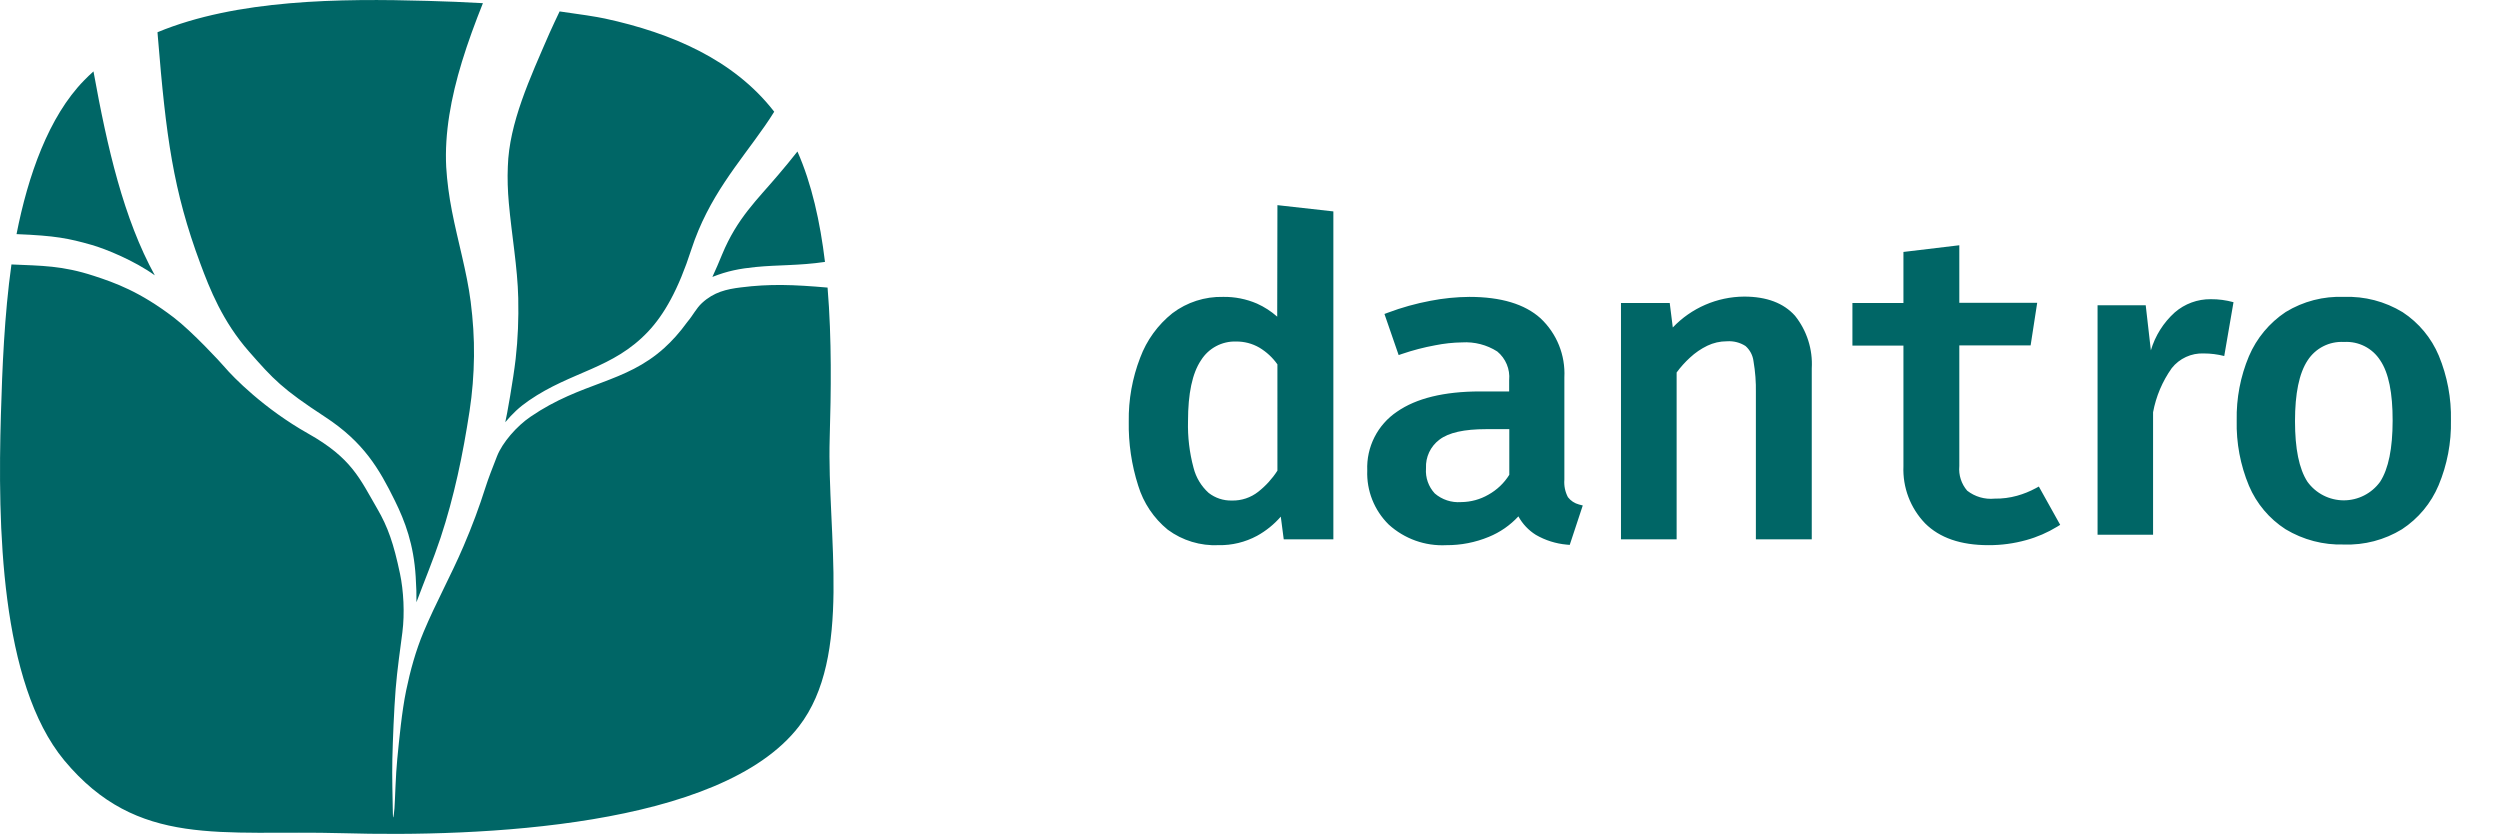
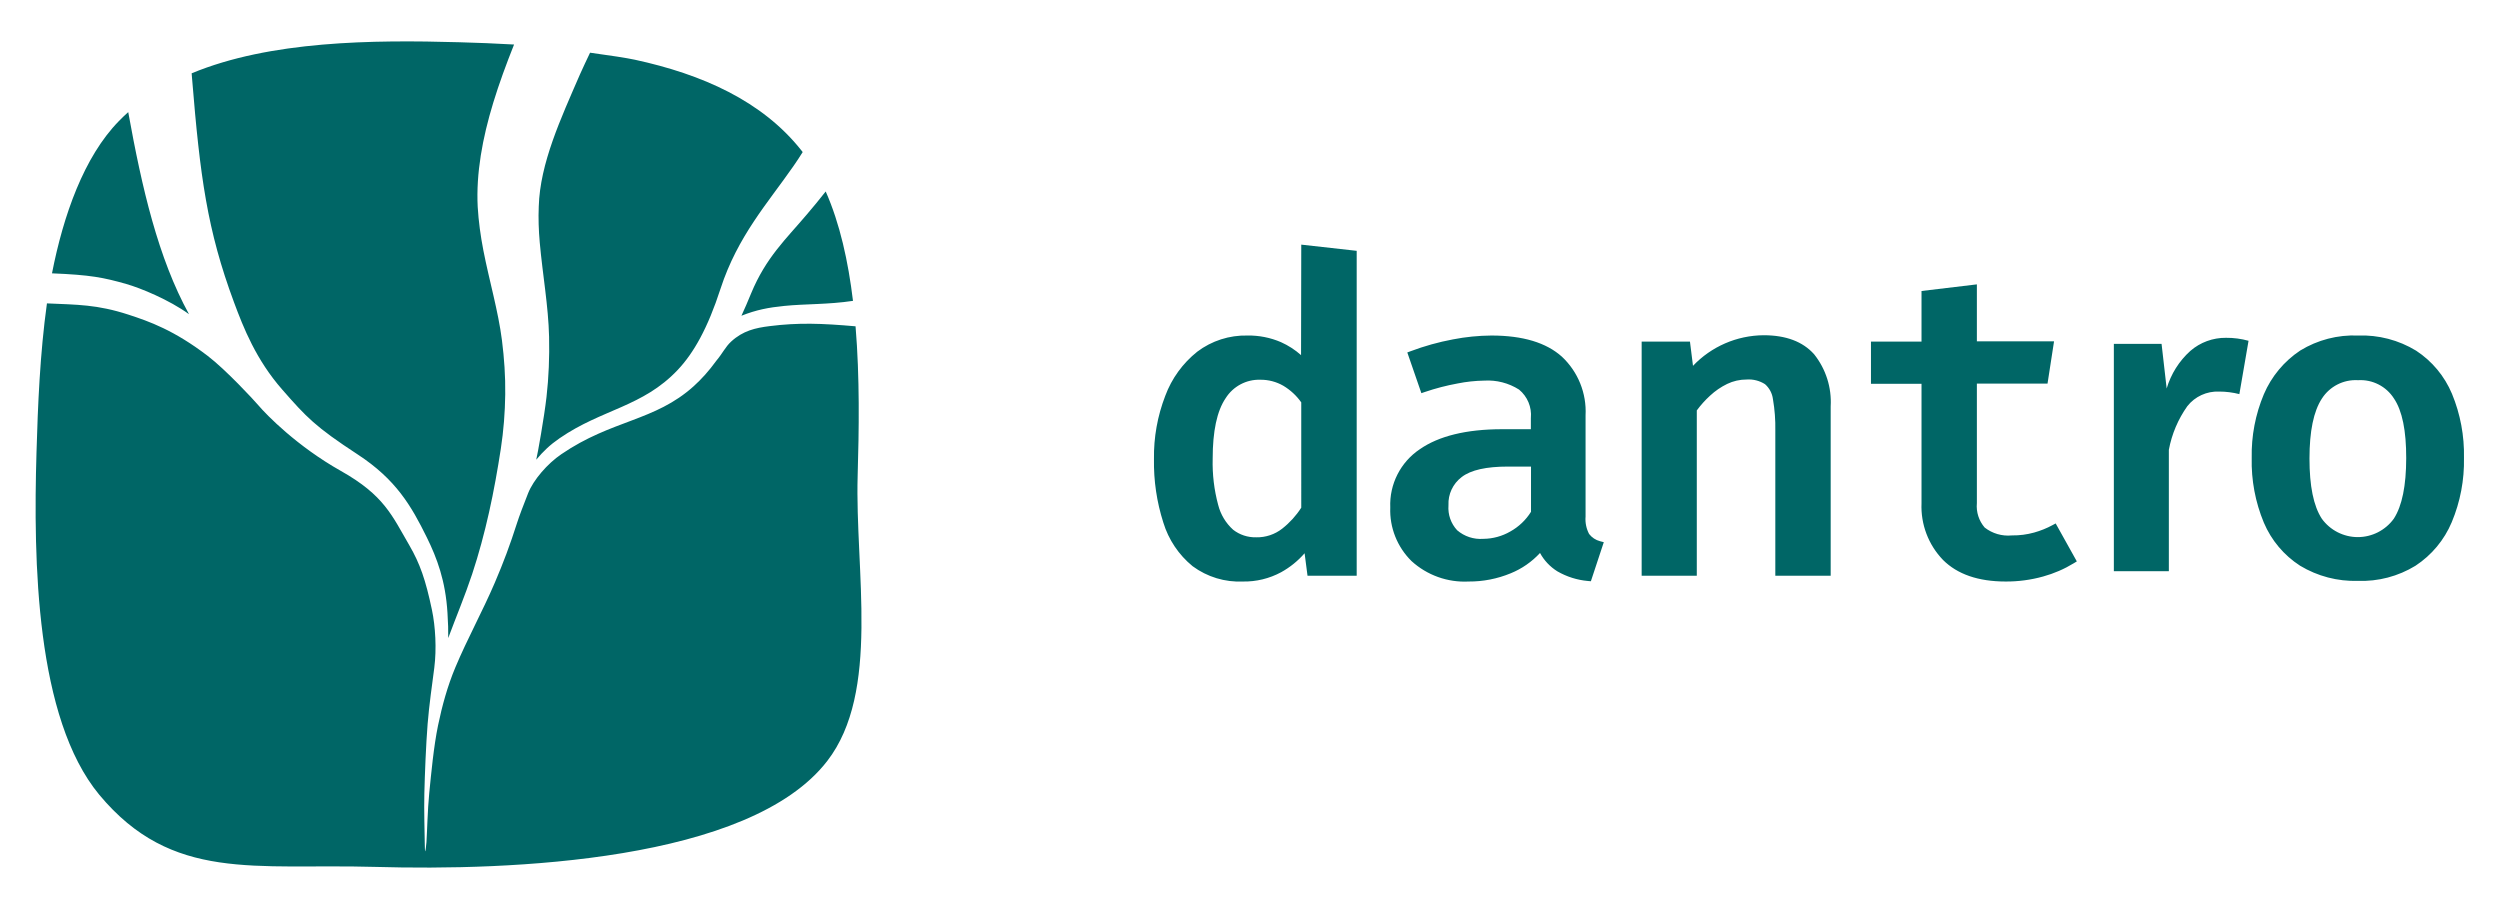
- <svg xmlns="http://www.w3.org/2000/svg" width="100%" height="100%" viewBox="0 0 340 114" version="1.1" xml:space="preserve" style="fill-rule:evenodd;clip-rule:evenodd;stroke-linejoin:round;stroke-miterlimit:2;">
-   <g transform="matrix(1,0,0,1,-3.31733,0)">
-     <g id="Full-Logo" transform="matrix(1,0,0,1,3.31583,-0.00345913)">
-       <rect x="0.001" y="0.003" width="339.391" height="113.408" style="fill:none;" />
-       <clipPath id="_clip1">
-         <rect x="0.001" y="0.003" width="339.391" height="113.408" />
-       </clipPath>
-       <g clip-path="url(#_clip1)">
+ <svg xmlns="http://www.w3.org/2000/svg" width="573px" height="209px" version="1.1" xml:space="preserve" style="fill-rule:evenodd;clip-rule:evenodd;stroke-linejoin:round;stroke-miterlimit:2;">
+   <g transform="matrix(4.16667,0,0,4.16667,-2.77909e-16,-1678.62)">
+     <g id="Full-Logo" transform="matrix(0.400509,0,0,0.474848,0,276.093)">
+       <rect x="0" y="266.984" width="343.313" height="105.297" style="fill:none;" />
+       <g id="Full-Logo" transform="matrix(1.00059,0,0,0.843946,4.88898,271.771)">
        <g transform="matrix(1,0,0,1,0.00149605,0.00345913)">
          <g id="Logo">
-             <path id="Logo-v2" d="M1.556,35.965C0.592,42.883 0.308,50.042 0.122,56.418C-0.318,71.337 0.012,92.867 8.742,103.416C18.742,115.416 30.051,112.846 46.661,113.316C65.11,113.846 98.009,112.576 108.658,98.786C115.998,89.287 112.458,72.637 112.838,59.618C113.02,53.393 113.136,46.157 112.549,39.111C107.884,38.705 104.713,38.588 100.749,39.087C98.807,39.331 97.097,39.711 95.472,41.208C94.665,41.956 94.336,42.764 93.448,43.825C92.429,45.232 91.394,46.375 90.337,47.329C84.975,52.167 79.12,51.913 72.164,56.667C72.164,56.667 72.164,56.668 72.163,56.668C70.266,57.956 68.333,60.18 67.601,62.031C66.937,63.711 66.399,65.123 66.075,66.136C65.14,69.065 64.227,71.513 63.032,74.303C61.352,78.231 59.26,82.005 57.614,85.935C56.541,88.497 55.803,91.181 55.241,93.89C54.643,96.773 54.293,100.558 54.028,103.229C53.807,105.451 53.74,108.59 53.649,109.916C53.619,110.343 53.516,111.174 53.477,111.187C53.438,111.199 53.422,110.391 53.416,109.992C53.396,108.669 53.306,105.497 53.36,103.251C53.426,100.537 53.582,96.58 53.809,93.705C54.013,91.126 54.447,88.141 54.723,85.998C55.057,83.395 54.882,80.315 54.401,78.029C53.534,73.906 52.755,71.676 51.301,69.175C48.935,65.106 47.854,62.314 41.907,58.966C35.89,55.577 31.697,51.275 30.556,49.93C29.965,49.232 26.122,45.083 23.629,43.177C19.003,39.641 15.618,38.448 12.756,37.514C8.442,36.108 5.707,36.151 1.556,35.965ZM21.419,4.384C21.438,4.621 21.457,4.858 21.476,5.096C22.576,18.555 23.542,25.883 27.243,35.843C28.525,39.292 30.254,43.698 33.869,47.815C37.193,51.601 38.354,52.869 44.215,56.704C49.471,60.142 51.568,63.758 53.704,68.098C55.097,70.929 56.265,74.026 56.535,78.445C56.625,79.809 56.653,80.944 56.637,81.904C57.726,78.979 58.94,76.084 59.922,73.125C60.838,70.356 61.6,67.508 62.246,64.625C62.895,61.732 63.41,58.817 63.857,55.926C64.237,53.434 64.432,50.95 64.463,48.457C64.495,45.981 64.327,43.514 64.013,41.03C63.501,37.001 62.269,32.843 61.462,28.693C61.073,26.69 60.803,24.697 60.684,22.722C60.448,18.116 61.333,13.276 62.821,8.406C63.633,5.744 64.623,3.072 65.675,0.432C63.142,0.287 60.621,0.186 58.17,0.12C46.229,-0.22 32.199,-0.09 21.419,4.384ZM76.108,1.554C75.65,2.542 75.158,3.524 74.724,4.524C72.066,10.653 69.241,16.732 69.065,22.654C68.995,24.277 69.052,25.93 69.2,27.6C69.586,31.949 70.387,36.355 70.482,40.548C70.545,43.33 70.438,46.077 70.128,48.813C69.821,51.529 68.9,56.728 68.717,57.422C69.697,56.255 70.594,55.391 71.942,54.464C77.74,50.472 83.342,50.184 88.146,45.09C90.327,42.777 92.257,39.388 94.016,33.947C96.373,26.721 100.501,22.195 104.03,17.114C104.465,16.487 104.888,15.85 105.293,15.195L105.148,15.009C99.749,8.16 91.449,4.51 82.259,2.52C81.202,2.291 78.81,1.92 76.108,1.554ZM12.714,9.711C12.273,10.105 11.845,10.514 11.432,10.94C6.627,15.852 3.807,23.881 2.249,31.841C7.539,32.054 9.333,32.415 12.461,33.306C14.376,33.852 18.305,35.457 21.054,37.446C16.824,29.753 14.603,20.164 12.714,9.711ZM108.452,20.604C107.607,21.69 106.723,22.743 105.829,23.799C103.007,27.135 100.256,29.654 98.213,34.594C97.811,35.563 97.29,36.812 96.884,37.662C98.922,36.848 100.611,36.53 102.754,36.315C105.766,36.013 108.683,36.141 112.197,35.62C111.543,30.187 110.396,24.992 108.452,20.604Z" style="fill:rgb(0,102,102);fill-rule:nonzero;" />
+             <path id="Logo" style="fill:rgb(0,102,102);fill-rule:nonzero;" d="M1.556,35.965c-0.964,6.918 -1.248,14.077 -1.434,20.453c-0.44,14.919 -0.11,36.449 8.62,46.998c10,12 21.309,9.43 37.919,9.9c18.449,0.53 51.348,-0.74 61.997,-14.53c7.34,-9.499 3.8,-26.149 4.18,-39.168c0.182,-6.225 0.298,-13.461 -0.289,-20.507c-4.665,-0.406 -7.836,-0.523 -11.8,-0.024c-1.942,0.244 -3.652,0.624 -5.277,2.121c-0.807,0.748 -1.136,1.556 -2.024,2.617c-1.019,1.407 -2.054,2.55 -3.111,3.504c-5.362,4.838 -11.217,4.584 -18.173,9.338c-0,0 -0,0.001 -0.001,0.001c-1.897,1.288 -3.83,3.512 -4.562,5.363c-0.664,1.68 -1.202,3.092 -1.526,4.105c-0.935,2.929 -1.848,5.377 -3.043,8.167c-1.68,3.928 -3.772,7.702 -5.418,11.632c-1.073,2.562 -1.811,5.246 -2.373,7.955c-0.598,2.883 -0.948,6.668 -1.213,9.339c-0.221,2.222 -0.288,5.361 -0.379,6.687c-0.03,0.427 -0.133,1.258 -0.172,1.271c-0.039,0.012 -0.055,-0.796 -0.061,-1.195c-0.02,-1.323 -0.11,-4.495 -0.056,-6.741c0.066,-2.714 0.222,-6.671 0.449,-9.546c0.204,-2.579 0.638,-5.564 0.914,-7.707c0.334,-2.603 0.159,-5.683 -0.322,-7.969c-0.867,-4.123 -1.646,-6.353 -3.1,-8.854c-2.366,-4.069 -3.447,-6.861 -9.394,-10.209c-6.017,-3.389 -10.21,-7.691 -11.351,-9.036c-0.591,-0.698 -4.434,-4.847 -6.927,-6.753c-4.626,-3.536 -8.011,-4.729 -10.873,-5.663c-4.314,-1.406 -7.049,-1.363 -11.2,-1.549Zm19.863,-31.581c0.019,0.237 0.038,0.474 0.057,0.712c1.1,13.459 2.066,20.787 5.767,30.747c1.282,3.449 3.011,7.855 6.626,11.972c3.324,3.786 4.485,5.054 10.346,8.889c5.256,3.438 7.353,7.054 9.489,11.394c1.393,2.831 2.561,5.928 2.831,10.347c0.09,1.364 0.118,2.499 0.102,3.459c1.089,-2.925 2.303,-5.82 3.285,-8.779c0.916,-2.769 1.678,-5.617 2.324,-8.5c0.649,-2.893 1.164,-5.808 1.611,-8.699c0.38,-2.492 0.575,-4.976 0.606,-7.469c0.032,-2.476 -0.136,-4.943 -0.45,-7.427c-0.512,-4.029 -1.744,-8.187 -2.551,-12.337c-0.389,-2.003 -0.659,-3.996 -0.778,-5.971c-0.236,-4.606 0.649,-9.446 2.137,-14.316c0.812,-2.662 1.802,-5.334 2.854,-7.974c-2.533,-0.145 -5.054,-0.246 -7.505,-0.312c-11.941,-0.34 -25.971,-0.21 -36.751,4.264Zm54.689,-2.83c-0.458,0.988 -0.95,1.97 -1.384,2.97c-2.658,6.129 -5.483,12.208 -5.659,18.13c-0.07,1.623 -0.013,3.276 0.135,4.946c0.386,4.349 1.187,8.755 1.282,12.948c0.063,2.782 -0.044,5.529 -0.354,8.265c-0.307,2.716 -1.228,7.915 -1.411,8.609c0.98,-1.167 1.877,-2.031 3.225,-2.958c5.798,-3.992 11.4,-4.28 16.204,-9.374c2.181,-2.313 4.111,-5.702 5.87,-11.143c2.357,-7.226 6.485,-11.752 10.014,-16.833c0.435,-0.627 0.858,-1.264 1.263,-1.919l-0.145,-0.186c-5.399,-6.849 -13.699,-10.499 -22.889,-12.489c-1.057,-0.229 -3.449,-0.6 -6.151,-0.966Zm-63.394,8.157c-0.441,0.394 -0.869,0.803 -1.282,1.229c-4.805,4.912 -7.625,12.941 -9.183,20.901c5.29,0.213 7.084,0.574 10.212,1.465c1.915,0.546 5.844,2.151 8.593,4.14c-4.23,-7.693 -6.451,-17.282 -8.34,-27.735Zm95.738,10.893c-0.845,1.086 -1.729,2.139 -2.623,3.195c-2.822,3.336 -5.573,5.855 -7.616,10.795c-0.402,0.969 -0.923,2.218 -1.329,3.068c2.038,-0.814 3.727,-1.132 5.87,-1.347c3.012,-0.302 5.929,-0.174 9.443,-0.695c-0.654,-5.433 -1.801,-10.628 -3.745,-15.016Z" />
          </g>
        </g>
        <g transform="matrix(1,0,0,1,-3.31583,0.00345913)">
          <g id="Text">
-             <path id="dantro--correct-weight-" d="M216.069,65.252L216.071,65.233L216.071,51.328C216.227,48.3 215.038,45.353 212.823,43.281L212.819,43.278C210.687,41.361 207.471,40.377 203.152,40.377L203.151,40.377C201.376,40.39 199.609,40.567 197.869,40.906C195.889,41.277 193.944,41.82 192.058,42.529L191.602,42.7L193.534,48.29L194.005,48.129C195.473,47.629 196.977,47.237 198.503,46.958L198.507,46.957C199.704,46.718 200.915,46.587 202.131,46.566L202.142,46.566C203.84,46.46 205.517,46.892 206.943,47.799C208.095,48.749 208.702,50.207 208.564,51.689L208.562,51.712L208.562,53.235C208.562,53.235 204.602,53.235 204.602,53.235C199.692,53.242 195.936,54.17 193.323,55.981C190.669,57.756 189.128,60.795 189.264,63.985C189.156,66.725 190.213,69.397 192.173,71.329L192.18,71.336C194.319,73.284 197.142,74.293 200.021,74.143C201.996,74.156 203.961,73.773 205.793,73.015C207.325,72.392 208.7,71.437 209.819,70.224C210.377,71.247 211.191,72.114 212.186,72.737L212.194,72.742C213.49,73.49 214.925,73.942 216.407,74.071L216.801,74.105L218.573,68.744L218.057,68.61C217.46,68.454 216.932,68.105 216.556,67.617C216.174,66.888 216.006,66.07 216.069,65.252ZM184.655,28.751L177.047,27.9L177.018,43.067C176.199,42.34 175.273,41.741 174.271,41.291L174.267,41.289C172.814,40.663 171.248,40.352 169.669,40.377C167.184,40.316 164.75,41.099 162.766,42.598L162.761,42.602C160.777,44.186 159.264,46.275 158.381,48.648C157.31,51.416 156.783,54.364 156.828,57.331C156.777,60.281 157.21,63.227 158.111,66.043C158.826,68.391 160.222,70.475 162.121,72.03L162.141,72.045C164.137,73.518 166.581,74.259 169.059,74.142L169.044,74.143C170.867,74.175 172.667,73.737 174.273,72.873L174.275,72.872C175.501,72.197 176.592,71.312 177.504,70.262C177.504,70.262 177.906,73.353 177.906,73.353L184.655,73.353L184.655,28.751ZM283.093,71.63L283.503,71.379L280.599,66.169L280.165,66.404C279.364,66.837 278.516,67.178 277.639,67.422C276.656,67.695 275.64,67.826 274.62,67.814L274.593,67.813L274.566,67.816C273.235,67.943 271.906,67.555 270.854,66.733C270.06,65.81 269.674,64.608 269.782,63.399L269.784,63.376L269.784,46.976C269.784,46.976 279.482,46.976 279.482,46.976L280.376,41.177L269.784,41.177C269.784,41.177 269.784,33.355 269.784,33.355L262.185,34.264L262.185,41.207C262.185,41.207 255.246,41.207 255.246,41.207L255.246,47.006L262.185,47.006C262.185,47.006 262.185,63.404 262.185,63.404C262.063,66.289 263.13,69.102 265.135,71.18L265.138,71.184C267.103,73.142 269.965,74.143 273.742,74.143C275.477,74.151 277.205,73.92 278.876,73.455C280.36,73.047 281.78,72.433 283.093,71.63ZM322.108,40.377C319.32,40.26 316.559,40.975 314.178,42.43L314.169,42.435C311.953,43.909 310.221,45.991 309.179,48.43L309.178,48.431C308.015,51.199 307.447,54.179 307.509,57.179C307.436,60.222 308.005,63.252 309.177,66.066L309.178,66.068C310.206,68.49 311.938,70.547 314.147,71.973L314.154,71.977C316.549,73.42 319.302,74.139 322.089,74.053L322.076,74.053C324.859,74.156 327.612,73.434 329.987,71.98L329.994,71.975C332.213,70.518 333.942,68.438 334.967,65.997L334.967,65.997C336.136,63.204 336.708,60.197 336.645,57.17C336.711,54.16 336.15,51.163 334.998,48.375L334.997,48.374C333.984,45.956 332.271,43.896 330.081,42.459L330.073,42.454C327.671,40.993 324.899,40.272 322.098,40.377L322.108,40.377ZM223.77,41.207L223.77,73.353L231.339,73.353L231.339,50.658C231.877,49.926 232.486,49.248 233.156,48.635L233.158,48.633C233.86,47.979 234.654,47.435 235.515,47.017C236.34,46.621 237.243,46.416 238.158,46.416L238.192,46.415C239.076,46.354 239.957,46.579 240.703,47.055C241.306,47.585 241.692,48.314 241.791,49.108L241.793,49.119C242.037,50.542 242.145,51.974 242.117,53.406L242.117,73.353L249.717,73.353L249.717,50.11C249.868,47.528 249.06,44.979 247.448,42.955L247.429,42.933C245.891,41.219 243.593,40.337 240.518,40.337L240.516,40.337C236.832,40.361 233.332,41.89 230.817,44.537C230.817,44.537 230.4,41.207 230.4,41.207L223.77,41.207ZM307.074,41.099L305.814,48.419C304.905,48.187 303.972,48.069 303.034,48.069C301.346,47.999 299.723,48.743 298.675,50.068C297.403,51.86 296.536,53.907 296.135,56.068L296.135,72.725L288.586,72.725L288.586,41.519L295.135,41.519L295.835,47.649C296.421,45.662 297.546,43.876 299.085,42.489C300.443,41.311 302.186,40.671 303.984,40.69C305.028,40.682 306.068,40.82 307.074,41.099ZM202.058,68.284L202.025,68.285C200.723,68.383 199.434,67.959 198.445,67.107C197.591,66.188 197.16,64.958 197.252,63.711L197.254,63.682L197.253,63.652C197.187,62.156 197.862,60.719 199.055,59.813L199.057,59.811C200.33,58.825 202.456,58.365 205.422,58.365C205.422,58.365 208.582,58.365 208.582,58.365C208.582,58.365 208.582,64.573 208.582,64.573C207.879,65.701 206.901,66.631 205.739,67.277L205.736,67.279C204.614,67.925 203.348,68.271 202.058,68.284ZM171.421,46.446L171.431,46.446C172.547,46.436 173.635,46.723 174.592,47.277C175.559,47.857 176.395,48.632 177.045,49.552C177.046,49.552 177.046,64.009 177.046,64.009C176.343,65.106 175.461,66.076 174.437,66.88L174.437,66.881C173.419,67.681 172.153,68.103 170.858,68.074L170.846,68.073C169.699,68.1 168.589,67.732 167.693,67.034C166.686,66.125 165.974,64.942 165.642,63.631L165.641,63.628C165.084,61.56 164.831,59.425 164.887,57.288L164.887,57.282C164.887,53.531 165.463,50.764 166.662,48.985L166.666,48.979C167.693,47.35 169.504,46.387 171.421,46.446ZM322.079,46.506L322.107,46.507L322.135,46.506C324.095,46.395 325.968,47.352 327.025,49.005L327.029,49.011C328.179,50.71 328.723,53.446 328.716,57.214C328.71,60.978 328.158,63.749 327.016,65.518C325.868,67.105 324.028,68.046 322.072,68.046C320.118,68.046 318.279,67.106 317.133,65.524C315.987,63.766 315.438,61.015 315.438,57.275C315.438,53.529 315.995,50.771 317.155,49.011L317.156,49.01C318.229,47.353 320.111,46.396 322.079,46.506Z" style="fill:rgb(0,102,102);fill-rule:nonzero;" />
+             <path id="dantro" style="fill:rgb(0,102,102);fill-rule:nonzero;" d="M216.069,65.252l0.002,-0.019l-0,-13.905c0.156,-3.028 -1.033,-5.975 -3.248,-8.047l-0.004,-0.003c-2.132,-1.917 -5.348,-2.901 -9.667,-2.901l-0.001,0c-1.775,0.013 -3.542,0.19 -5.282,0.529c-1.98,0.371 -3.925,0.914 -5.811,1.623l-0.456,0.171l1.932,5.59l0.471,-0.161c1.468,-0.5 2.972,-0.892 4.498,-1.171l0.004,-0.001c1.197,-0.239 2.408,-0.37 3.624,-0.391l0.011,0c1.698,-0.106 3.375,0.326 4.801,1.233c1.152,0.95 1.759,2.408 1.621,3.89l-0.002,0.023l-0,1.523c-0,0 -3.96,0 -3.96,0c-4.91,0.007 -8.666,0.935 -11.279,2.746c-2.654,1.775 -4.195,4.814 -4.059,8.004c-0.108,2.74 0.949,5.412 2.909,7.344l0.007,0.007c2.139,1.948 4.962,2.957 7.841,2.807c1.975,0.013 3.94,-0.37 5.772,-1.128c1.532,-0.623 2.907,-1.578 4.026,-2.791c0.558,1.023 1.372,1.89 2.367,2.513l0.008,0.005c1.296,0.748 2.731,1.2 4.213,1.329l0.394,0.034l1.772,-5.361l-0.516,-0.134c-0.597,-0.156 -1.125,-0.505 -1.501,-0.993c-0.382,-0.729 -0.55,-1.547 -0.487,-2.365Zm-31.414,-36.501l-7.608,-0.851l-0.029,15.167c-0.819,-0.727 -1.745,-1.326 -2.747,-1.776l-0.004,-0.002c-1.453,-0.626 -3.019,-0.937 -4.598,-0.912c-2.485,-0.061 -4.919,0.722 -6.903,2.221l-0.005,0.004c-1.984,1.584 -3.497,3.673 -4.38,6.046c-1.071,2.768 -1.598,5.716 -1.553,8.683c-0.051,2.95 0.382,5.896 1.283,8.712c0.715,2.348 2.111,4.432 4.01,5.987l0.02,0.015c1.996,1.473 4.44,2.214 6.918,2.097l-0.015,0.001c1.823,0.032 3.623,-0.406 5.229,-1.27l0.002,-0.001c1.226,-0.675 2.317,-1.56 3.229,-2.61c-0,-0 0.402,3.091 0.402,3.091l6.749,-0l-0,-44.602Zm98.438,42.879l0.41,-0.251l-2.904,-5.21l-0.434,0.235c-0.801,0.433 -1.649,0.774 -2.526,1.018c-0.983,0.273 -1.999,0.404 -3.019,0.392l-0.027,-0.001l-0.027,0.003c-1.331,0.127 -2.66,-0.261 -3.712,-1.083c-0.794,-0.923 -1.18,-2.125 -1.072,-3.334l0.002,-0.023l-0,-16.4c-0,0 9.698,0 9.698,0l0.894,-5.799l-10.592,-0c-0,-0 -0,-7.822 -0,-7.822l-7.599,0.909l-0,6.943c-0,-0 -6.939,-0 -6.939,-0l-0,5.799l6.939,0c-0,0 -0,16.398 -0,16.398c-0.122,2.885 0.945,5.698 2.95,7.776l0.003,0.004c1.965,1.958 4.827,2.959 8.604,2.959c1.735,0.008 3.463,-0.223 5.134,-0.688c1.484,-0.408 2.904,-1.022 4.217,-1.825Zm39.015,-31.253c-2.788,-0.117 -5.549,0.598 -7.93,2.053l-0.009,0.005c-2.216,1.474 -3.948,3.556 -4.99,5.995l-0.001,0.001c-1.163,2.768 -1.731,5.748 -1.669,8.748c-0.073,3.043 0.496,6.073 1.668,8.887l0.001,0.002c1.028,2.422 2.76,4.479 4.969,5.905l0.007,0.004c2.395,1.443 5.148,2.162 7.935,2.076l-0.013,0c2.783,0.103 5.536,-0.619 7.911,-2.073l0.007,-0.005c2.219,-1.457 3.948,-3.537 4.973,-5.978l-0,0c1.169,-2.793 1.741,-5.8 1.678,-8.827c0.066,-3.01 -0.495,-6.007 -1.647,-8.795l-0.001,-0.001c-1.013,-2.418 -2.726,-4.478 -4.916,-5.915l-0.008,-0.005c-2.402,-1.461 -5.174,-2.182 -7.975,-2.077l0.01,-0Zm-98.338,0.83l-0,32.146l7.569,-0l-0,-22.695c0.538,-0.732 1.147,-1.41 1.817,-2.023l0.002,-0.002c0.702,-0.654 1.496,-1.198 2.357,-1.616c0.825,-0.396 1.728,-0.601 2.643,-0.601l0.034,-0.001c0.884,-0.061 1.765,0.164 2.511,0.64c0.603,0.53 0.989,1.259 1.088,2.053l0.002,0.011c0.244,1.423 0.352,2.855 0.324,4.287l0,19.947l7.6,-0l-0,-23.243c0.151,-2.582 -0.657,-5.131 -2.269,-7.155l-0.019,-0.022c-1.538,-1.714 -3.836,-2.596 -6.911,-2.596l-0.002,0c-3.684,0.024 -7.184,1.553 -9.699,4.2c-0,0 -0.417,-3.33 -0.417,-3.33l-6.63,-0Zm83.304,-0.108l-1.26,7.32c-0.909,-0.232 -1.842,-0.35 -2.78,-0.35c-1.688,-0.07 -3.311,0.674 -4.359,1.999c-1.272,1.792 -2.139,3.839 -2.54,6l-0,16.657l-7.549,0l-0,-31.206l6.549,0l0.7,6.13c0.586,-1.987 1.711,-3.773 3.25,-5.16c1.358,-1.178 3.101,-1.818 4.899,-1.799c1.044,-0.008 2.084,0.13 3.09,0.409Zm-105.016,27.185l-0.033,0.001c-1.302,0.098 -2.591,-0.326 -3.58,-1.178c-0.854,-0.919 -1.285,-2.149 -1.193,-3.396l0.002,-0.029l-0.001,-0.03c-0.066,-1.496 0.609,-2.933 1.802,-3.839l0.002,-0.002c1.273,-0.986 3.399,-1.446 6.365,-1.446c0,-0 3.16,-0 3.16,-0c-0,-0 -0,6.208 -0,6.208c-0.703,1.128 -1.681,2.058 -2.843,2.704l-0.003,0.002c-1.122,0.646 -2.388,0.992 -3.678,1.005Zm-30.637,-21.838l0.01,0c1.116,-0.01 2.204,0.277 3.161,0.831c0.967,0.58 1.803,1.355 2.453,2.275c0.001,0 0.001,14.457 0.001,14.457c-0.703,1.097 -1.585,2.067 -2.609,2.871l0,0.001c-1.018,0.8 -2.284,1.222 -3.579,1.193l-0.012,-0.001c-1.147,0.027 -2.257,-0.341 -3.153,-1.039c-1.007,-0.909 -1.719,-2.092 -2.051,-3.403l-0.001,-0.003c-0.557,-2.068 -0.81,-4.203 -0.754,-6.34l0,-0.006c0,-3.751 0.576,-6.518 1.775,-8.297l0.004,-0.006c1.027,-1.629 2.838,-2.592 4.755,-2.533Zm150.658,0.06l0.028,0.001l0.028,-0.001c1.96,-0.111 3.833,0.846 4.89,2.499l0.004,0.006c1.15,1.699 1.694,4.435 1.687,8.203c-0.006,3.764 -0.558,6.535 -1.7,8.304c-1.148,1.587 -2.988,2.528 -4.944,2.528c-1.954,-0 -3.793,-0.94 -4.939,-2.522c-1.146,-1.758 -1.695,-4.509 -1.695,-8.249c0,-3.746 0.557,-6.504 1.717,-8.264l0.001,-0.001c1.073,-1.657 2.955,-2.614 4.923,-2.504Z" />
          </g>
        </g>
      </g>
    </g>
  </g>
</svg>
